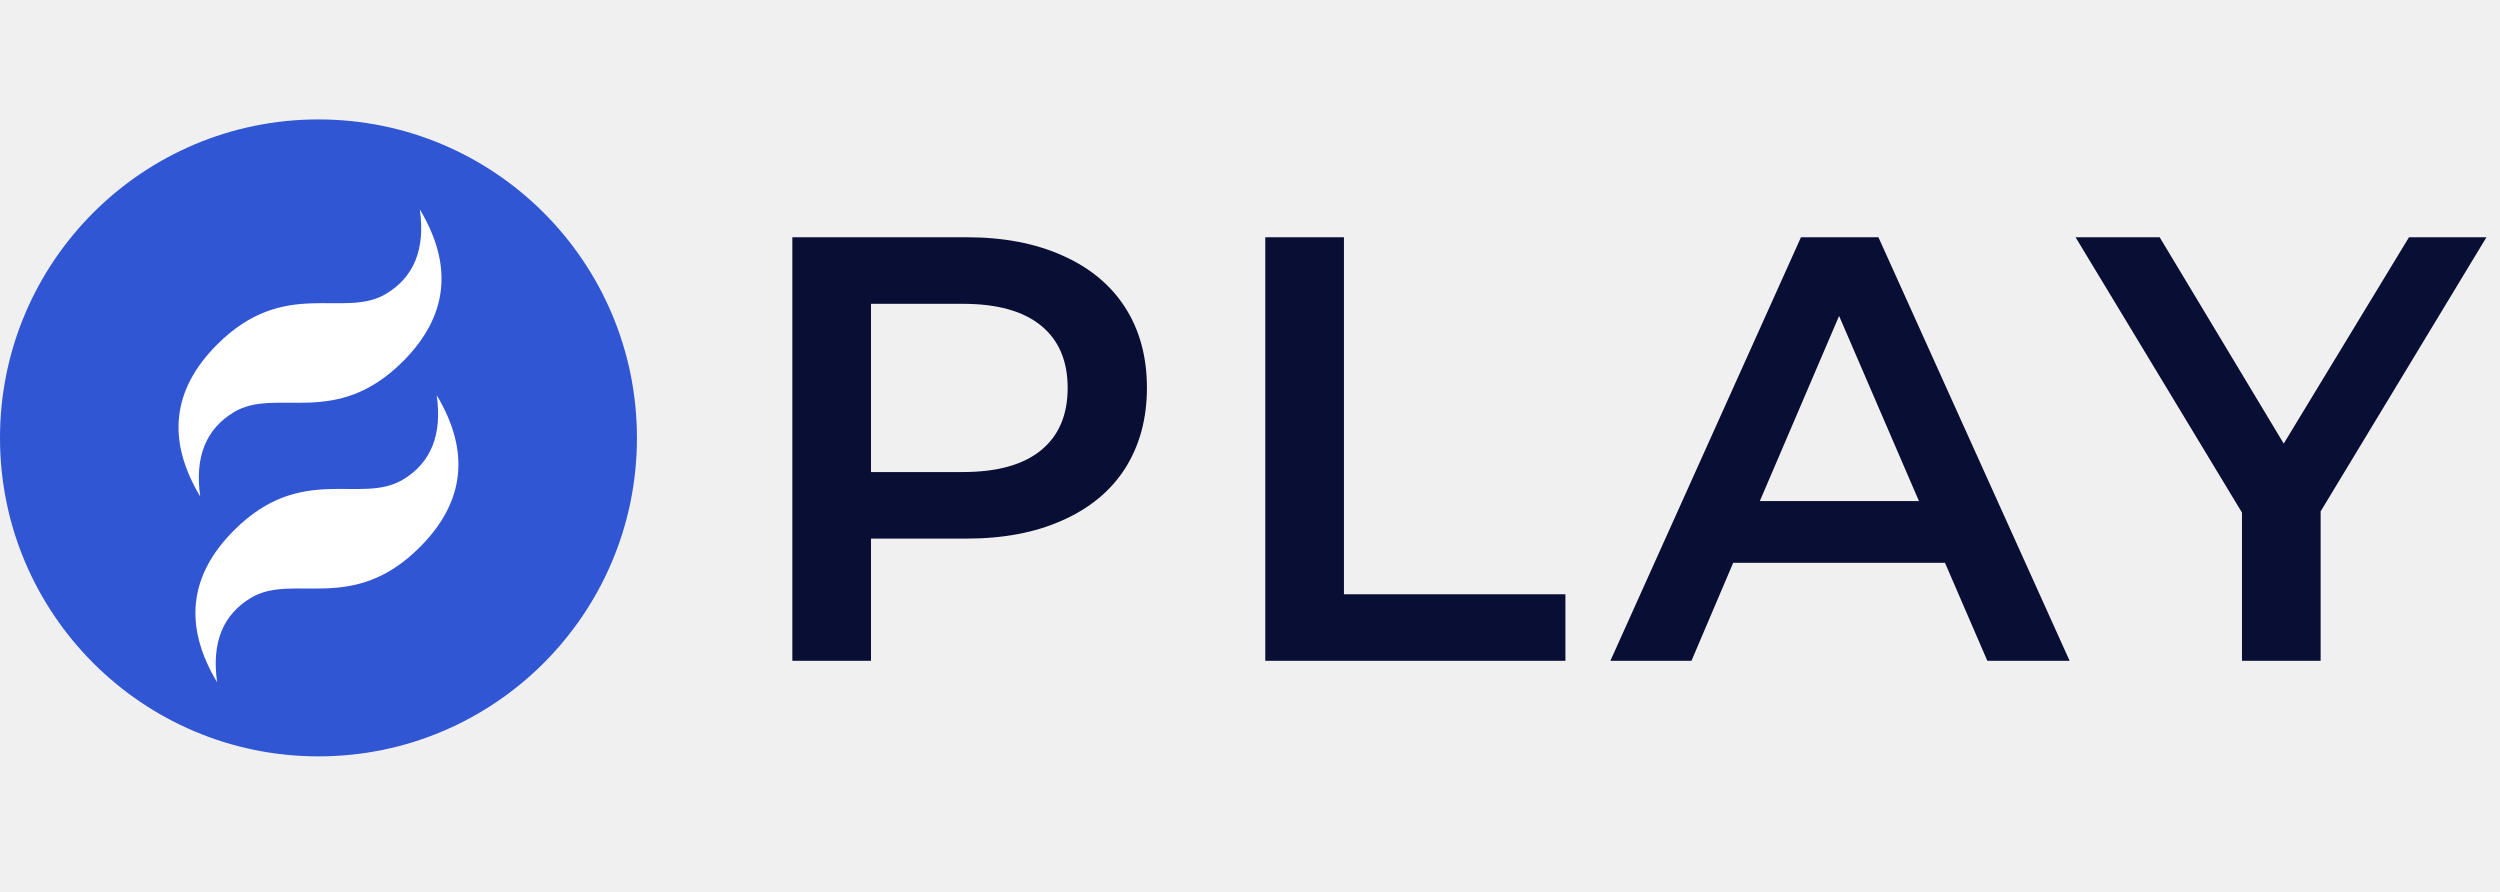
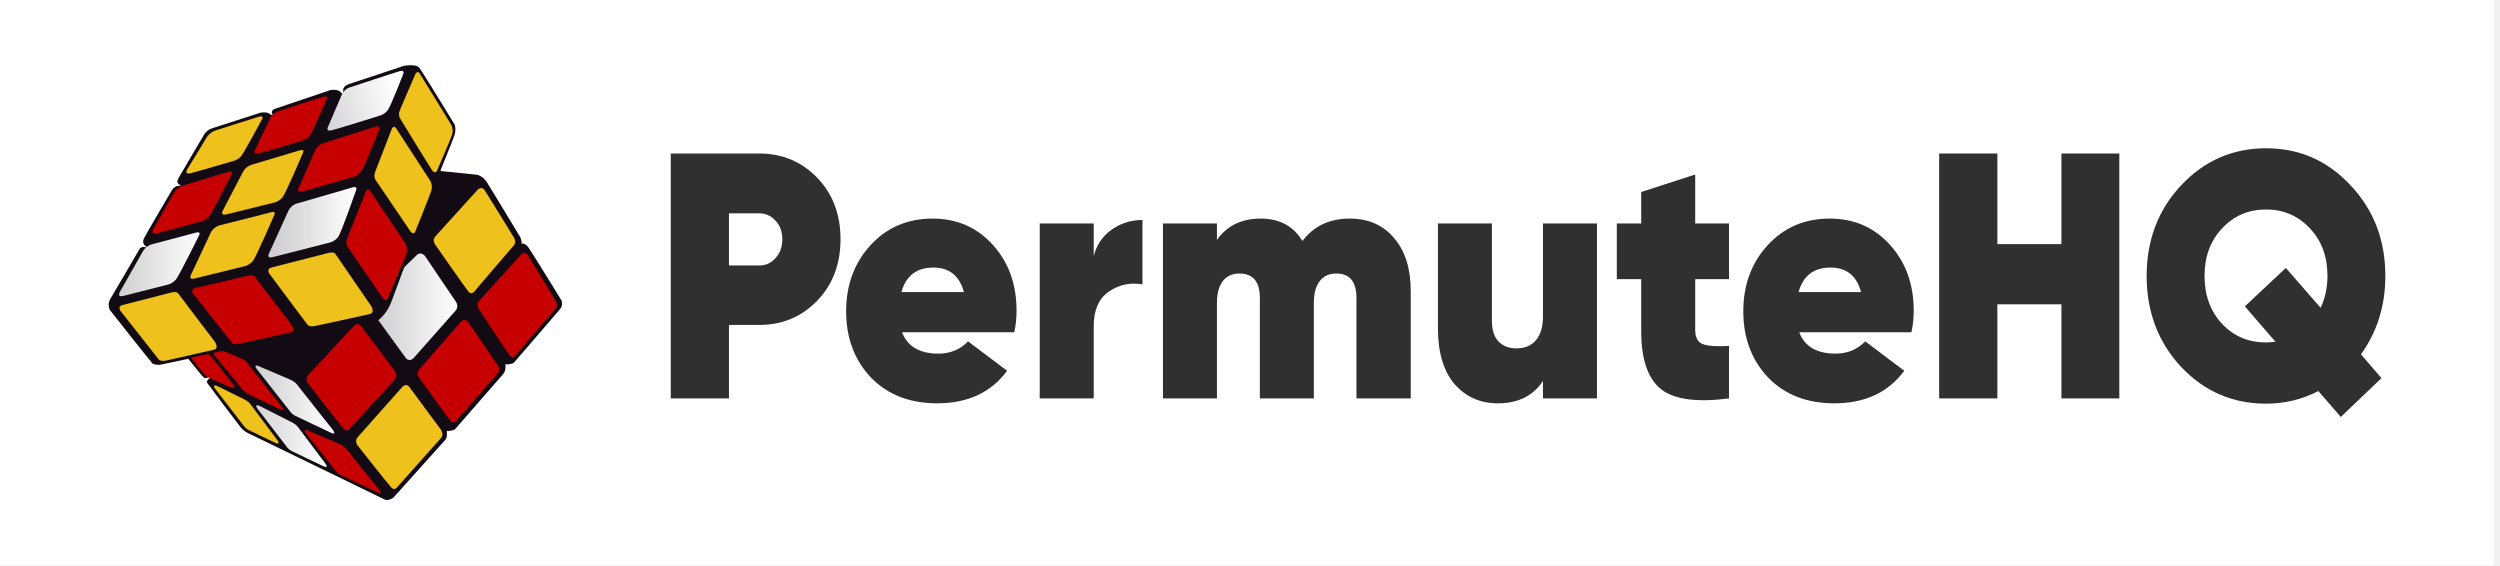
- <svg xmlns="http://www.w3.org/2000/svg" fill="none" height="56" viewBox="0 0 157 56" width="157">
-   <path d="m60.703 14.9c2.305 0 4.307.38 6.004 1.14 1.723.76 3.04 1.849 3.952 3.268s1.368 3.103 1.368 5.054c0 1.925-.456 3.61-1.368 5.054-.912 1.419-2.229 2.508-3.952 3.268-1.697.76-3.699 1.14-6.004 1.14h-6.004v7.676h-4.94v-26.6zm-.228 14.744c2.153 0 3.787-.456 4.902-1.368s1.672-2.217 1.672-3.914-.557-3.002-1.672-3.914-2.749-1.368-4.902-1.368h-5.776v10.564zm18.985-14.744h4.94v22.42h13.908v4.18h-18.848zm42.685 20.444h-13.3l-2.622 6.156h-5.092l11.97-26.6h4.864l12.008 26.6h-5.168zm-1.634-3.876-5.016-11.628-4.978 11.628zm25.225.646v9.386h-4.94v-9.31l-10.45-17.29h5.282l7.79 12.958 7.866-12.958h4.864z" fill="#090e34" />
-   <path d="m20 47.5c11.046 0 20-8.954 20-20s-8.954-20-20-20-20 8.954-20 20 8.954 20 20 20z" fill="#3056d3" />
-   <path clip-rule="evenodd" d="m12.575 31.182c-2.121-3.535-1.768-6.718 1.061-9.546 4.243-4.243 7.955-1.591 10.607-3.182 1.768-1.061 2.475-2.828 2.121-5.303 2.121 3.535 1.768 6.718-1.061 9.546-4.243 4.243-7.955 1.591-10.607 3.182-1.768 1.061-2.475 2.828-2.121 5.303zm1.061 11.667c-2.121-3.535-1.768-6.718 1.061-9.546 4.243-4.243 7.955-1.591 10.607-3.182 1.768-1.061 2.475-2.828 2.121-5.303 2.121 3.535 1.768 6.718-1.061 9.546-4.243 4.243-7.955 1.591-10.607 3.182-1.768 1.061-2.475 2.828-2.121 5.303z" fill="#fff" fill-rule="evenodd" />
+ <svg xmlns="http://www.w3.org/2000/svg" width="230" height="52" viewBox="0 0 230 52" fill="none">
+   <rect width="229.452" height="52" fill="white" />
+   <path d="M10.11 28.521C10.11 28.521 9.842 28.001 10.144 27.512C10.444 27.025 12.867 22.855 12.867 22.855C12.867 22.855 13.091 22.641 13.374 22.747C13.655 22.853 13.426 22.664 13.426 22.664L13.303 22.564C13.303 22.564 13.056 22.334 13.238 21.944C13.421 21.553 15.854 17.434 15.854 17.434C15.854 17.434 16.136 17.063 16.463 17.096C16.789 17.129 16.485 16.975 16.485 16.975L16.43 16.942C16.43 16.942 16.212 16.767 16.398 16.429C16.582 16.089 18.811 12.326 18.811 12.326C18.811 12.326 19.06 11.944 19.517 11.802C19.974 11.659 23.963 10.368 23.963 10.368C23.963 10.368 24.528 10.238 24.876 10.511C25.224 10.784 25.007 10.368 25.007 10.368C25.007 10.368 24.996 10.117 25.268 10.019C25.539 9.92 30.42 8.279 30.42 8.279C30.42 8.279 31.116 8.171 31.376 8.509C31.637 8.849 31.572 8.225 31.572 8.225C31.572 8.225 31.594 7.907 32.138 7.722C32.681 7.536 37.159 6.059 37.159 6.059C37.159 6.059 38.268 5.84 38.584 6.245C38.899 6.65 41.834 11.473 41.834 11.473C41.834 11.473 41.997 11.922 41.79 12.502C41.583 13.082 40.54 15.641 40.54 15.641C40.54 15.641 40.507 15.729 40.583 15.739C40.66 15.751 43.888 16.078 43.888 16.078C43.888 16.078 44.41 16.156 44.834 16.825C45.258 17.494 47.872 21.835 47.872 21.835C47.872 21.835 48.053 22.231 47.961 22.404C47.961 22.404 48.284 22.337 48.565 22.699C48.846 23.06 51.642 27.611 51.642 27.611C51.642 27.611 51.846 28.038 51.548 28.408C51.252 28.777 47.281 33.363 47.281 33.363C47.281 33.363 47.078 33.544 46.499 33.52C46.499 33.52 46.57 34.094 46.303 34.401C46.038 34.707 41.841 39.514 41.841 39.514C41.841 39.514 41.512 39.679 41.098 39.639C41.098 39.639 41.184 40.221 40.989 40.441C40.794 40.662 36.166 45.813 36.166 45.813C36.166 45.813 35.697 46.12 35.368 45.947C35.04 45.775 22.786 39.832 22.786 39.832C22.786 39.832 22.43 39.672 22.126 39.299C21.822 38.928 19.082 35.252 19.082 35.252C19.082 35.252 18.919 35.055 19.245 34.837C19.571 34.618 19.137 34.728 19.137 34.728C19.137 34.728 18.865 34.848 18.746 34.739C18.626 34.629 17.321 33.01 17.321 33.01L14.735 33.557C14.735 33.557 14.191 33.59 14.028 33.437C13.864 33.283 10.11 28.521 10.11 28.521Z" fill="#120B14" />
+   <path d="M19.032 12.615L17.211 15.615C17.211 15.615 16.931 16.088 17.54 15.937C18.15 15.786 21.566 14.781 21.566 14.781C21.566 14.781 21.945 14.671 22.215 14.329C22.485 13.987 24.113 10.962 24.113 10.962C24.113 10.962 24.322 10.6 23.813 10.741C23.303 10.882 19.771 12.022 19.771 12.022C19.771 12.022 19.281 12.202 19.032 12.615Z" fill="#EEC11C" />
+   <path d="M24.874 10.826L23.459 13.793C23.459 13.793 23.179 14.266 23.789 14.115C24.398 13.964 27.868 12.915 27.868 12.915C27.868 12.915 28.247 12.805 28.517 12.463C28.787 12.121 30.057 9.118 30.057 9.118C30.057 9.118 30.267 8.756 29.757 8.897C29.248 9.038 25.613 10.233 25.613 10.233C25.613 10.233 25.138 10.353 24.874 10.826Z" fill="#C60000" />
+   <path d="M15.985 17.75L14.089 21.108C14.089 21.108 13.791 21.631 14.43 21.469C15.069 21.308 18.608 20.341 18.608 20.341C18.608 20.341 19.006 20.222 19.292 19.844C19.578 19.466 21.295 16.059 21.295 16.059C21.295 16.059 21.518 15.658 20.984 15.81C20.45 15.962 16.764 17.096 16.764 17.096C16.764 17.096 16.275 17.24 15.985 17.75" fill="#C60000" />
+   <path d="M13.131 23.144L11.024 26.861C11.024 26.861 10.727 27.385 11.366 27.223C12.004 27.061 15.543 26.158 15.543 26.158C15.543 26.158 15.941 26.038 16.227 25.66C16.512 25.282 18.316 21.657 18.316 21.657C18.316 21.657 18.539 21.256 18.005 21.407C17.471 21.559 13.91 22.49 13.91 22.49C13.91 22.49 13.415 22.65 13.131 23.144" fill="url(#paint0_linear_356_319)" />
+   <path d="M19.395 21.39L17.58 25.257C17.58 25.257 17.282 25.781 17.921 25.619C18.56 25.457 22.613 24.462 22.613 24.462C22.613 24.462 23.011 24.343 23.297 23.965C23.582 23.587 25.235 19.78 25.235 19.78C25.235 19.78 25.458 19.379 24.924 19.531C24.39 19.683 20.174 20.737 20.174 20.737C20.174 20.737 19.658 20.885 19.395 21.39" fill="#EEC11C" />
+   <path d="M22.353 15.814L20.507 19.358C20.507 19.358 20.21 19.882 20.848 19.72C21.487 19.558 25.336 18.608 25.336 18.608C25.336 18.608 25.734 18.489 26.019 18.11C26.305 17.732 27.869 14.085 27.869 14.085C27.869 14.085 28.092 13.684 27.558 13.836C27.024 13.988 23.132 15.161 23.132 15.161C23.132 15.161 22.616 15.309 22.353 15.814" fill="#EEC11C" />
+   <path d="M26.541 19.375L24.759 23.292C24.759 23.292 24.462 23.816 25.101 23.654C25.739 23.492 30.431 22.289 30.431 22.289C30.431 22.289 30.829 22.169 31.114 21.791C31.4 21.413 32.766 17.483 32.766 17.483C32.766 17.483 32.915 17.105 32.455 17.234C31.921 17.384 27.32 18.722 27.32 18.722C27.32 18.722 26.829 18.816 26.541 19.375" fill="url(#paint1_linear_356_319)" />
+   <path d="M28.995 13.821L27.493 17.252C27.493 17.252 27.196 17.775 27.834 17.613C28.473 17.452 32.563 16.248 32.563 16.248C32.563 16.248 32.962 16.129 33.247 15.751C33.533 15.373 34.892 11.891 34.892 11.891C34.892 11.891 35.041 11.513 34.581 11.642C34.047 11.792 29.774 13.168 29.774 13.168C29.774 13.168 29.283 13.262 28.995 13.821Z" fill="#C60000" />
+   <path d="M31.459 8.676L30.196 11.622C30.196 11.622 29.898 12.146 30.537 11.984C31.176 11.822 35 10.619 35 10.619C35 10.619 35.398 10.499 35.683 10.121C35.969 9.743 37.103 6.791 37.103 6.791C37.103 6.791 37.252 6.412 36.792 6.542C36.258 6.692 32.237 8.023 32.237 8.023C32.237 8.023 31.747 8.117 31.459 8.676Z" fill="url(#paint2_linear_356_319)" />
+   <path d="M43.944 17.456C43.944 17.456 44.315 17.096 44.584 17.49C44.79 17.792 47.289 21.867 47.289 21.867C47.289 21.867 47.542 22.29 47.272 22.578C47.003 22.866 43.574 26.891 43.574 26.891C43.574 26.891 43.338 27.094 43.119 26.857C42.901 26.62 39.989 22.436 39.989 22.436C39.989 22.436 39.77 22.046 40.056 21.741C40.342 21.436 43.944 17.456 43.944 17.456Z" fill="#EEC11C" />
+   <path d="M47.92 23.435C47.92 23.435 48.291 23.075 48.56 23.469C48.767 23.771 51.129 27.697 51.129 27.697C51.129 27.697 51.381 28.121 51.112 28.409C50.843 28.697 47.368 32.767 47.368 32.767C47.368 32.767 47.133 32.97 46.914 32.733C46.695 32.496 44.01 28.369 44.01 28.369C44.01 28.369 43.791 27.98 44.077 27.675C44.363 27.37 47.92 23.435 47.92 23.435Z" fill="#C60000" />
+   <path d="M42.41 29.59C42.41 29.59 42.768 29.218 43.05 29.602C43.267 29.897 45.799 33.617 45.799 33.617C45.799 33.617 46.066 34.032 45.806 34.329C45.547 34.626 41.93 38.766 41.93 38.766C41.93 38.766 41.702 38.977 41.475 38.748C41.248 38.519 38.514 34.695 38.514 34.695C38.514 34.695 38.282 34.313 38.557 33.998C38.833 33.684 42.41 29.59 42.41 29.59Z" fill="#C60000" />
+   <path d="M37.018 35.589C37.018 35.589 37.376 35.216 37.659 35.6C37.876 35.895 40.586 39.561 40.586 39.561C40.586 39.561 40.853 39.976 40.594 40.273C40.334 40.57 36.478 44.895 36.478 44.895C36.478 44.895 36.249 45.106 36.023 44.877C35.796 44.648 32.854 40.926 32.854 40.926C32.854 40.926 32.622 40.544 32.898 40.23C33.173 39.915 37.018 35.589 37.018 35.589Z" fill="#EEC11C" />
+   <path d="M32.569 29.968C32.569 29.968 32.927 29.595 33.209 29.98C33.426 30.274 36.35 34.172 36.35 34.172C36.35 34.172 36.617 34.586 36.357 34.883C36.098 35.18 32.108 39.51 32.108 39.51C32.108 39.51 31.88 39.721 31.653 39.491C31.426 39.262 28.29 35.223 28.29 35.223C28.29 35.223 28.058 34.841 28.334 34.527C28.609 34.212 32.569 29.968 32.569 29.968Z" fill="#C60000" />
+   <path d="M38.225 6.798C38.225 6.798 38.399 6.459 38.605 6.751C38.752 6.962 41.529 11.509 41.529 11.509C41.529 11.509 41.746 11.925 41.583 12.417C41.42 12.91 40.181 15.754 40.181 15.754C40.181 15.754 39.996 16.016 39.746 15.655C39.496 15.294 36.789 10.864 36.789 10.864C36.789 10.864 36.626 10.558 36.767 10.186C36.909 9.814 38.225 6.798 38.225 6.798Z" fill="#EEC11C" />
+   <path d="M36.053 11.833C36.053 11.833 36.227 11.494 36.433 11.787C36.581 11.998 39.614 16.68 39.614 16.68C39.614 16.68 39.832 17.096 39.669 17.588C39.506 18.081 38.18 21.362 38.18 21.362C38.18 21.362 37.995 21.624 37.745 21.264C37.495 20.902 34.527 16.516 34.527 16.516C34.527 16.516 34.364 16.21 34.506 15.838C34.647 15.466 36.053 11.833 36.053 11.833Z" fill="#EEC11C" />
+   <path d="M33.668 17.591C33.668 17.591 33.842 17.252 34.047 17.545C34.196 17.756 37.334 22.439 37.334 22.439C37.334 22.439 37.552 22.854 37.389 23.346C37.226 23.839 35.638 27.514 35.638 27.514C35.638 27.514 35.454 27.776 35.204 27.415C34.954 27.054 31.943 22.668 31.943 22.668C31.943 22.668 31.78 22.362 31.921 21.99C32.062 21.618 33.668 17.591 33.668 17.591Z" fill="#C60000" />
+   <path d="M24.776 25.169C24.776 25.169 24.483 24.733 24.981 24.608C25.37 24.511 30.22 23.267 30.22 23.267C30.22 23.267 30.696 23.134 30.846 23.347C30.974 23.529 34.08 28.058 34.08 28.058C34.08 28.058 34.595 28.749 34.012 28.894C33.508 29.019 29.024 29.983 29.024 29.983C29.024 29.983 28.493 30.127 28.284 29.868C28.101 29.641 24.776 25.169 24.776 25.169Z" fill="#EEC11C" />
+   <path d="M17.765 27.018C17.765 27.018 17.488 26.612 17.96 26.496C18.329 26.406 22.828 25.359 22.828 25.359C22.828 25.359 23.281 25.235 23.423 25.433C23.544 25.602 26.776 29.81 26.776 29.81C26.776 29.81 27.265 30.453 26.712 30.587C26.233 30.704 22.016 31.628 22.016 31.628C22.016 31.628 21.512 31.762 21.314 31.521C21.14 31.311 17.765 27.018 17.765 27.018Z" fill="#C60000" />
+   <path d="M11.072 28.585C11.072 28.585 10.795 28.179 11.267 28.063C11.636 27.973 15.784 26.905 15.784 26.905C15.784 26.905 16.236 26.781 16.379 26.98C16.5 27.148 19.732 31.399 19.732 31.399C19.732 31.399 20.22 32.042 19.667 32.177C19.188 32.293 15.301 33.167 15.301 33.167C15.301 33.167 14.797 33.301 14.598 33.06C14.424 32.849 11.072 28.585 11.072 28.585Z" fill="#EEC11C" />
+   <path d="M23.841 33.701L26.737 34.942C26.737 34.942 27.139 35.123 27.332 35.388C27.526 35.653 30.63 39.557 30.63 39.557C30.63 39.557 31.013 40.064 30.464 39.822C30.009 39.621 27.18 38.26 27.18 38.26C27.18 38.26 26.93 38.163 26.723 37.898C26.515 37.633 23.591 33.91 23.591 33.91C23.591 33.91 23.284 33.448 23.841 33.701" fill="url(#paint3_linear_356_319)" />
+   <path d="M28.373 39.62L31.269 40.861C31.269 40.861 31.671 41.042 31.865 41.307C32.059 41.571 34.886 45.04 34.886 45.04C34.886 45.04 35.269 45.547 34.719 45.305C34.265 45.105 31.344 43.691 31.344 43.691C31.344 43.691 31.094 43.594 30.886 43.329C30.679 43.064 28.124 39.829 28.124 39.829C28.124 39.829 27.816 39.367 28.373 39.62" fill="#C60000" />
+   <path d="M23.91 37.359L26.806 38.83C26.806 38.83 27.208 39.011 27.402 39.276C27.596 39.541 29.925 42.631 29.925 42.631C29.925 42.631 30.308 43.138 29.759 42.897C29.304 42.696 26.865 41.508 26.865 41.508C26.865 41.508 26.616 41.41 26.408 41.145C26.2 40.88 23.661 37.568 23.661 37.568C23.661 37.568 23.353 37.106 23.91 37.359" fill="url(#paint4_linear_356_319)" />
+   <path d="M20.024 35.534L22.427 36.719C22.427 36.719 22.829 36.9 23.023 37.165C23.217 37.43 25.504 40.478 25.504 40.478C25.504 40.478 25.887 40.985 25.338 40.743C24.883 40.543 22.918 39.582 22.918 39.582C22.918 39.582 22.669 39.485 22.461 39.22C22.253 38.955 19.775 35.743 19.775 35.743C19.775 35.743 19.467 35.281 20.024 35.534" fill="#EEC11C" />
+   <path d="M34.801 29.456L37.342 32.947C37.342 32.947 37.669 33.364 38.081 32.909C38.443 32.51 41.93 28.559 41.93 28.559C41.93 28.559 42.252 28.197 41.93 27.739C41.608 27.281 39.105 23.56 39.105 23.56C39.105 23.56 38.741 23.099 38.365 23.446C38.059 23.729 37.247 24.533 37.247 24.533C37.247 24.533 37.152 24.667 37.114 24.781C37.076 24.896 36.052 27.643 36.052 27.643C36.052 27.643 35.692 28.788 34.801 29.456" fill="url(#paint5_linear_356_319)" />
+   <path d="M22.16 35.664C22.16 35.664 22.421 36.032 22.861 36.257C23.301 36.482 25.8 37.676 25.8 37.676C25.8 37.676 26.322 37.901 25.926 37.421C25.531 36.94 22.816 33.48 22.816 33.48C22.816 33.48 22.578 33.143 22.302 33.023C22.025 32.902 20.72 32.355 20.72 32.355C20.72 32.355 20.496 32.272 20.228 32.325C19.959 32.377 19.713 32.46 19.713 32.46C19.713 32.46 19.594 32.527 19.646 32.587C19.698 32.647 22.16 35.664 22.16 35.664Z" fill="#C60000" />
+   <path d="M18.712 34.354C18.712 34.354 18.96 34.636 19.258 34.775C19.555 34.913 21.218 35.628 21.218 35.628C21.218 35.628 21.829 35.827 21.493 35.412C21.157 34.996 19.362 32.714 19.362 32.714C19.362 32.714 19.214 32.553 19.087 32.581C18.96 32.609 17.705 32.869 17.705 32.869C17.705 32.869 17.584 32.93 17.628 32.996C17.672 33.063 18.712 34.354 18.712 34.354Z" fill="#C60000" />
+   <path d="M69.848 14.123C71.962 14.123 73.737 14.863 75.173 16.344C76.609 17.825 77.327 19.713 77.327 22.009C77.327 24.305 76.609 26.193 75.173 27.674C73.737 29.154 71.962 29.895 69.848 29.895H67.065V36.654H61.71V14.123H69.848ZM69.848 24.423C70.446 24.423 70.945 24.198 71.344 23.747C71.763 23.296 71.972 22.717 71.972 22.009C71.972 21.301 71.763 20.732 71.344 20.303C70.945 19.852 70.446 19.627 69.848 19.627H67.065V24.423H69.848Z" fill="#303030" />
+   <path d="M82.991 30.571C83.49 31.88 84.607 32.534 86.342 32.534C87.419 32.534 88.327 32.159 89.065 31.408L92.655 34.111C91.179 36.107 89.035 37.105 86.222 37.105C83.689 37.105 81.655 36.311 80.119 34.723C78.603 33.114 77.845 31.086 77.845 28.64C77.845 26.215 78.593 24.187 80.089 22.556C81.585 20.925 83.49 20.11 85.803 20.11C88.037 20.11 89.882 20.915 91.338 22.524C92.794 24.133 93.522 26.15 93.522 28.575C93.522 29.283 93.453 29.948 93.313 30.571H82.991ZM82.931 26.869H88.676C88.277 25.367 87.339 24.616 85.863 24.616C84.328 24.616 83.35 25.367 82.931 26.869Z" fill="#303030" />
+   <path d="M100.622 23.554C100.901 22.502 101.459 21.687 102.297 21.108C103.135 20.528 104.072 20.239 105.109 20.239V26.161C103.973 25.968 102.935 26.193 101.998 26.837C101.08 27.481 100.622 28.532 100.622 29.991V36.654H95.655V20.56H100.622V23.554Z" fill="#303030" />
+   <path d="M124.165 20.11C125.9 20.11 127.266 20.711 128.263 21.912C129.281 23.093 129.789 24.723 129.789 26.805V36.654H124.793V27.416C124.793 25.914 124.175 25.163 122.938 25.163C122.26 25.163 121.741 25.41 121.382 25.904C121.043 26.376 120.874 27.03 120.874 27.867V36.654H115.907V27.416C115.907 25.914 115.279 25.163 114.022 25.163C113.344 25.163 112.826 25.41 112.467 25.904C112.128 26.376 111.958 27.03 111.958 27.867V36.654H106.992V20.56H111.958V22.073C112.875 20.764 114.222 20.11 115.997 20.11C117.712 20.11 118.989 20.797 119.826 22.17C120.864 20.797 122.31 20.11 124.165 20.11Z" fill="#303030" />
+   <path d="M141.953 20.56H146.919V36.654H141.953V35.045C141.055 36.418 139.669 37.105 137.794 37.105C136.179 37.105 134.852 36.515 133.815 35.334C132.798 34.133 132.289 32.416 132.289 30.184V20.56H137.256V29.509C137.256 30.345 137.455 30.979 137.854 31.408C138.273 31.837 138.822 32.051 139.5 32.051C140.278 32.051 140.876 31.805 141.295 31.311C141.734 30.796 141.953 30.067 141.953 29.122V20.56Z" fill="#303030" />
+   <path d="M159.069 25.678H155.958V30.345C155.958 31.054 156.197 31.494 156.676 31.665C157.154 31.837 157.952 31.89 159.069 31.826V36.654C156.097 37.04 154.003 36.751 152.786 35.785C151.59 34.798 150.991 33.028 150.991 30.474V25.678H148.747V20.56H150.991V17.664L155.958 16.054V20.56H159.069V25.678Z" fill="#303030" />
+   <path d="M165.53 30.571C166.028 31.88 167.145 32.534 168.88 32.534C169.957 32.534 170.865 32.159 171.603 31.408L175.193 34.111C173.717 36.107 171.573 37.105 168.761 37.105C166.228 37.105 164.193 36.311 162.657 34.723C161.141 33.114 160.384 31.086 160.384 28.64C160.384 26.215 161.132 24.187 162.627 22.556C164.123 20.925 166.028 20.11 168.342 20.11C170.576 20.11 172.421 20.915 173.877 22.524C175.333 24.133 176.061 26.15 176.061 28.575C176.061 29.283 175.991 29.948 175.851 30.571H165.53ZM165.47 26.869H171.214C170.815 25.367 169.878 24.616 168.402 24.616C166.866 24.616 165.889 25.367 165.47 26.869Z" fill="#303030" />
+   <path d="M189.652 14.123H194.978V36.654H189.652V27.996H183.758V36.654H178.403V14.123H183.758V22.459H189.652V14.123Z" fill="#303030" />
+   <path d="M219.452 25.389C219.452 28.114 218.704 30.517 217.208 32.599L219.093 34.787L215.353 38.36L213.289 35.978C211.793 36.751 210.187 37.137 208.472 37.137C205.4 37.137 202.798 36.01 200.663 33.757C198.549 31.483 197.492 28.693 197.492 25.389C197.492 22.084 198.549 19.305 200.663 17.052C202.798 14.777 205.4 13.64 208.472 13.64C211.544 13.64 214.137 14.777 216.251 17.052C218.385 19.305 219.452 22.084 219.452 25.389ZM208.472 31.504C208.691 31.504 208.981 31.483 209.34 31.44L206.527 28.189L210.297 24.648L213.498 28.318C213.917 27.416 214.127 26.44 214.127 25.389C214.127 23.608 213.588 22.148 212.511 21.011C211.434 19.852 210.088 19.273 208.472 19.273C206.856 19.273 205.51 19.852 204.433 21.011C203.356 22.148 202.818 23.608 202.818 25.389C202.818 27.17 203.356 28.64 204.433 29.798C205.51 30.936 206.856 31.504 208.472 31.504Z" fill="#303030" />
+   <defs>
+     <linearGradient id="paint0_linear_356_319" x1="18.363" y1="24.313" x2="10.956" y2="24.313" gradientUnits="userSpaceOnUse">
+       <stop stop-color="white" />
+       <stop offset="1" stop-color="white" stop-opacity="0.8" />
+     </linearGradient>
+     <linearGradient id="paint1_linear_356_319" x1="32.789" y1="20.745" x2="25.382" y2="20.745" gradientUnits="userSpaceOnUse">
+       <stop stop-color="white" />
+       <stop offset="1" stop-color="white" stop-opacity="0.8" />
+     </linearGradient>
+     <linearGradient id="paint2_linear_356_319" x1="36.369" y1="8.089" x2="28.811" y2="10.484" gradientUnits="userSpaceOnUse">
+       <stop stop-color="white" />
+       <stop offset="1" stop-color="white" stop-opacity="0.8" />
+     </linearGradient>
+     <linearGradient id="paint3_linear_356_319" x1="30.76" y1="36.947" x2="23.353" y2="36.947" gradientUnits="userSpaceOnUse">
+       <stop stop-color="white" />
+       <stop offset="1" stop-color="white" stop-opacity="0.8" />
+     </linearGradient>
+     <linearGradient id="paint4_linear_356_319" x1="30.055" y1="40.022" x2="22.648" y2="40.022" gradientUnits="userSpaceOnUse">
+       <stop stop-color="white" />
+       <stop offset="1" stop-color="white" stop-opacity="0.8" />
+     </linearGradient>
+     <linearGradient id="paint5_linear_356_319" x1="42.074" y1="30.181" x2="34.667" y2="30.181" gradientUnits="userSpaceOnUse">
+       <stop stop-color="white" />
+       <stop offset="1" stop-color="white" stop-opacity="0.8" />
+     </linearGradient>
+   </defs>
</svg>
